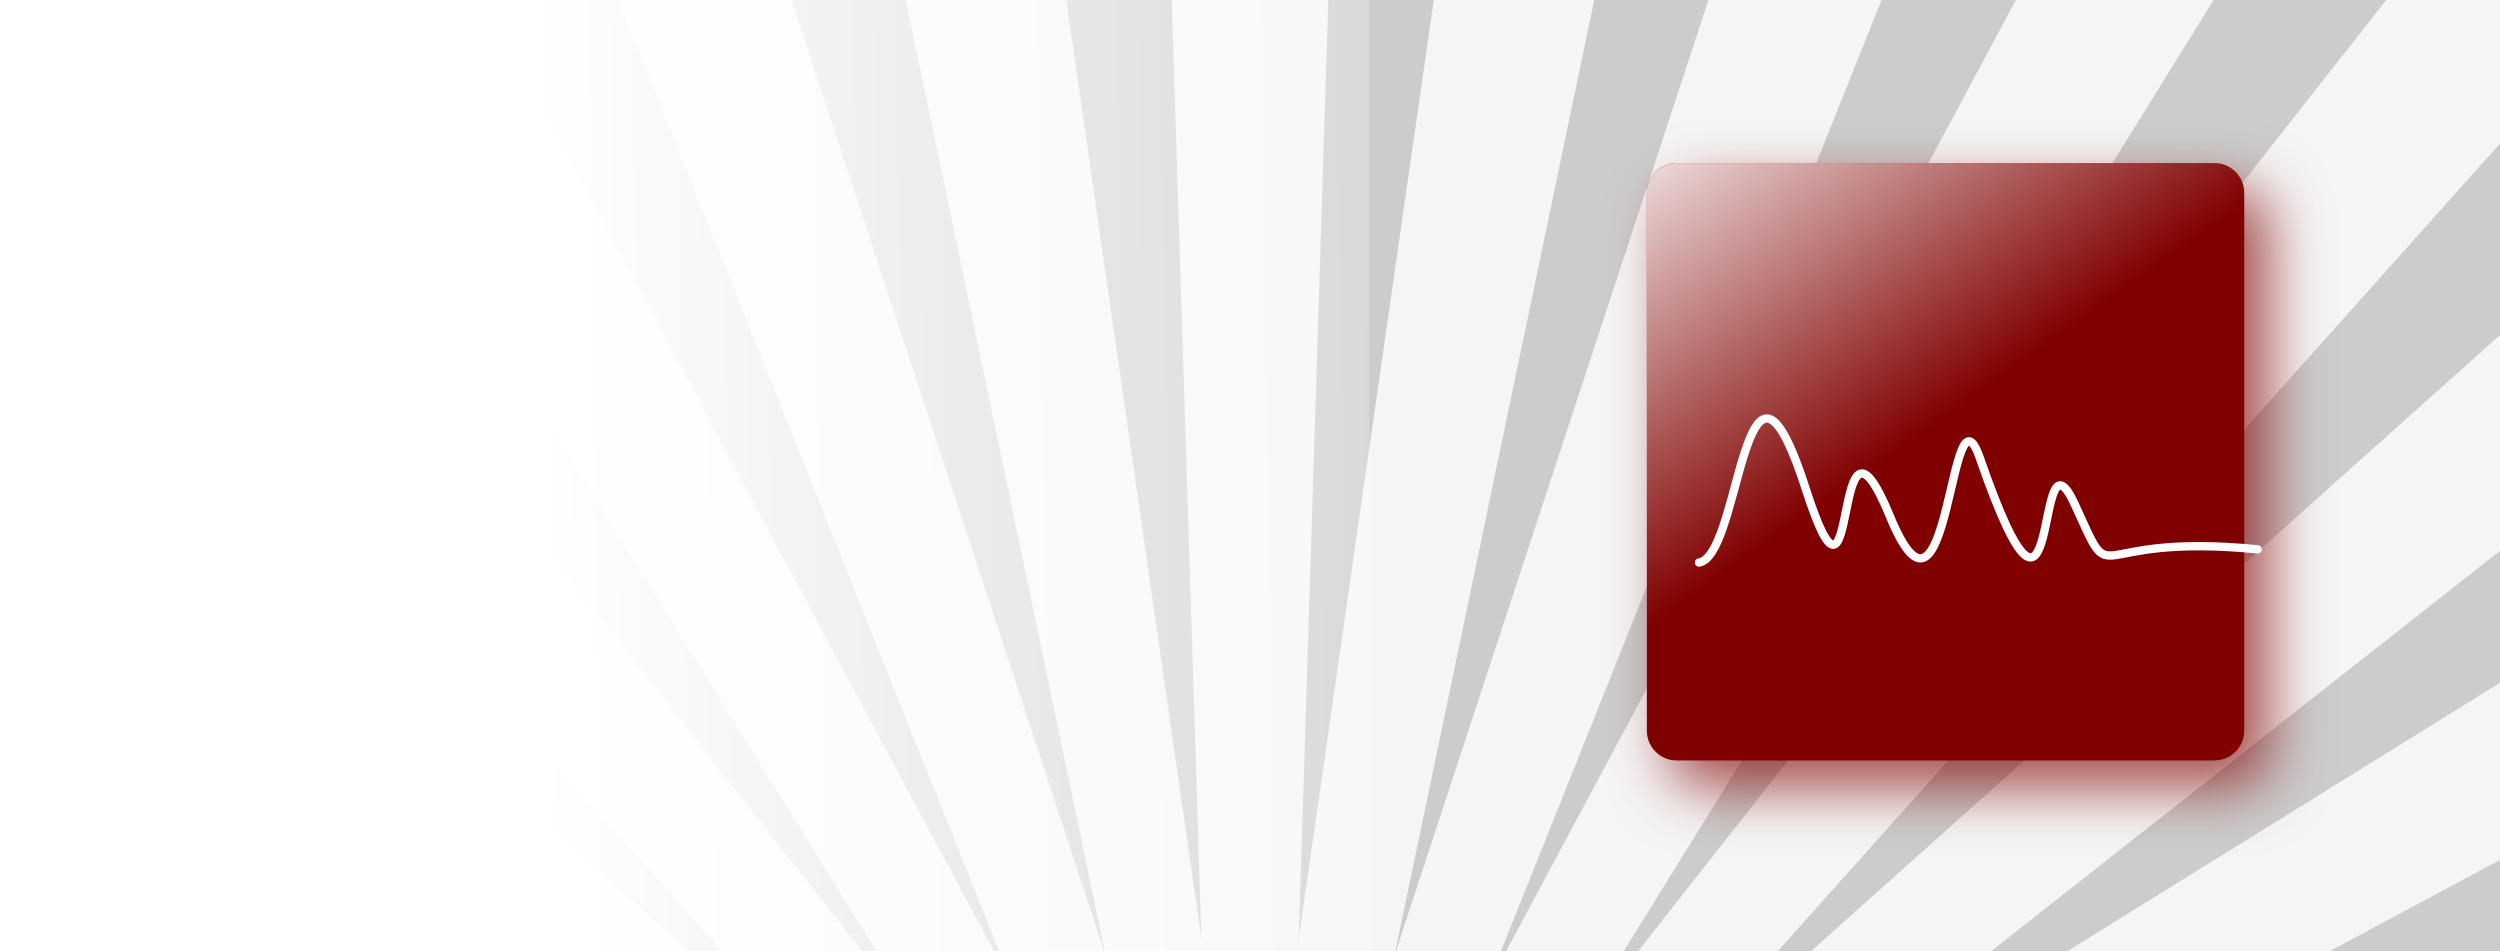
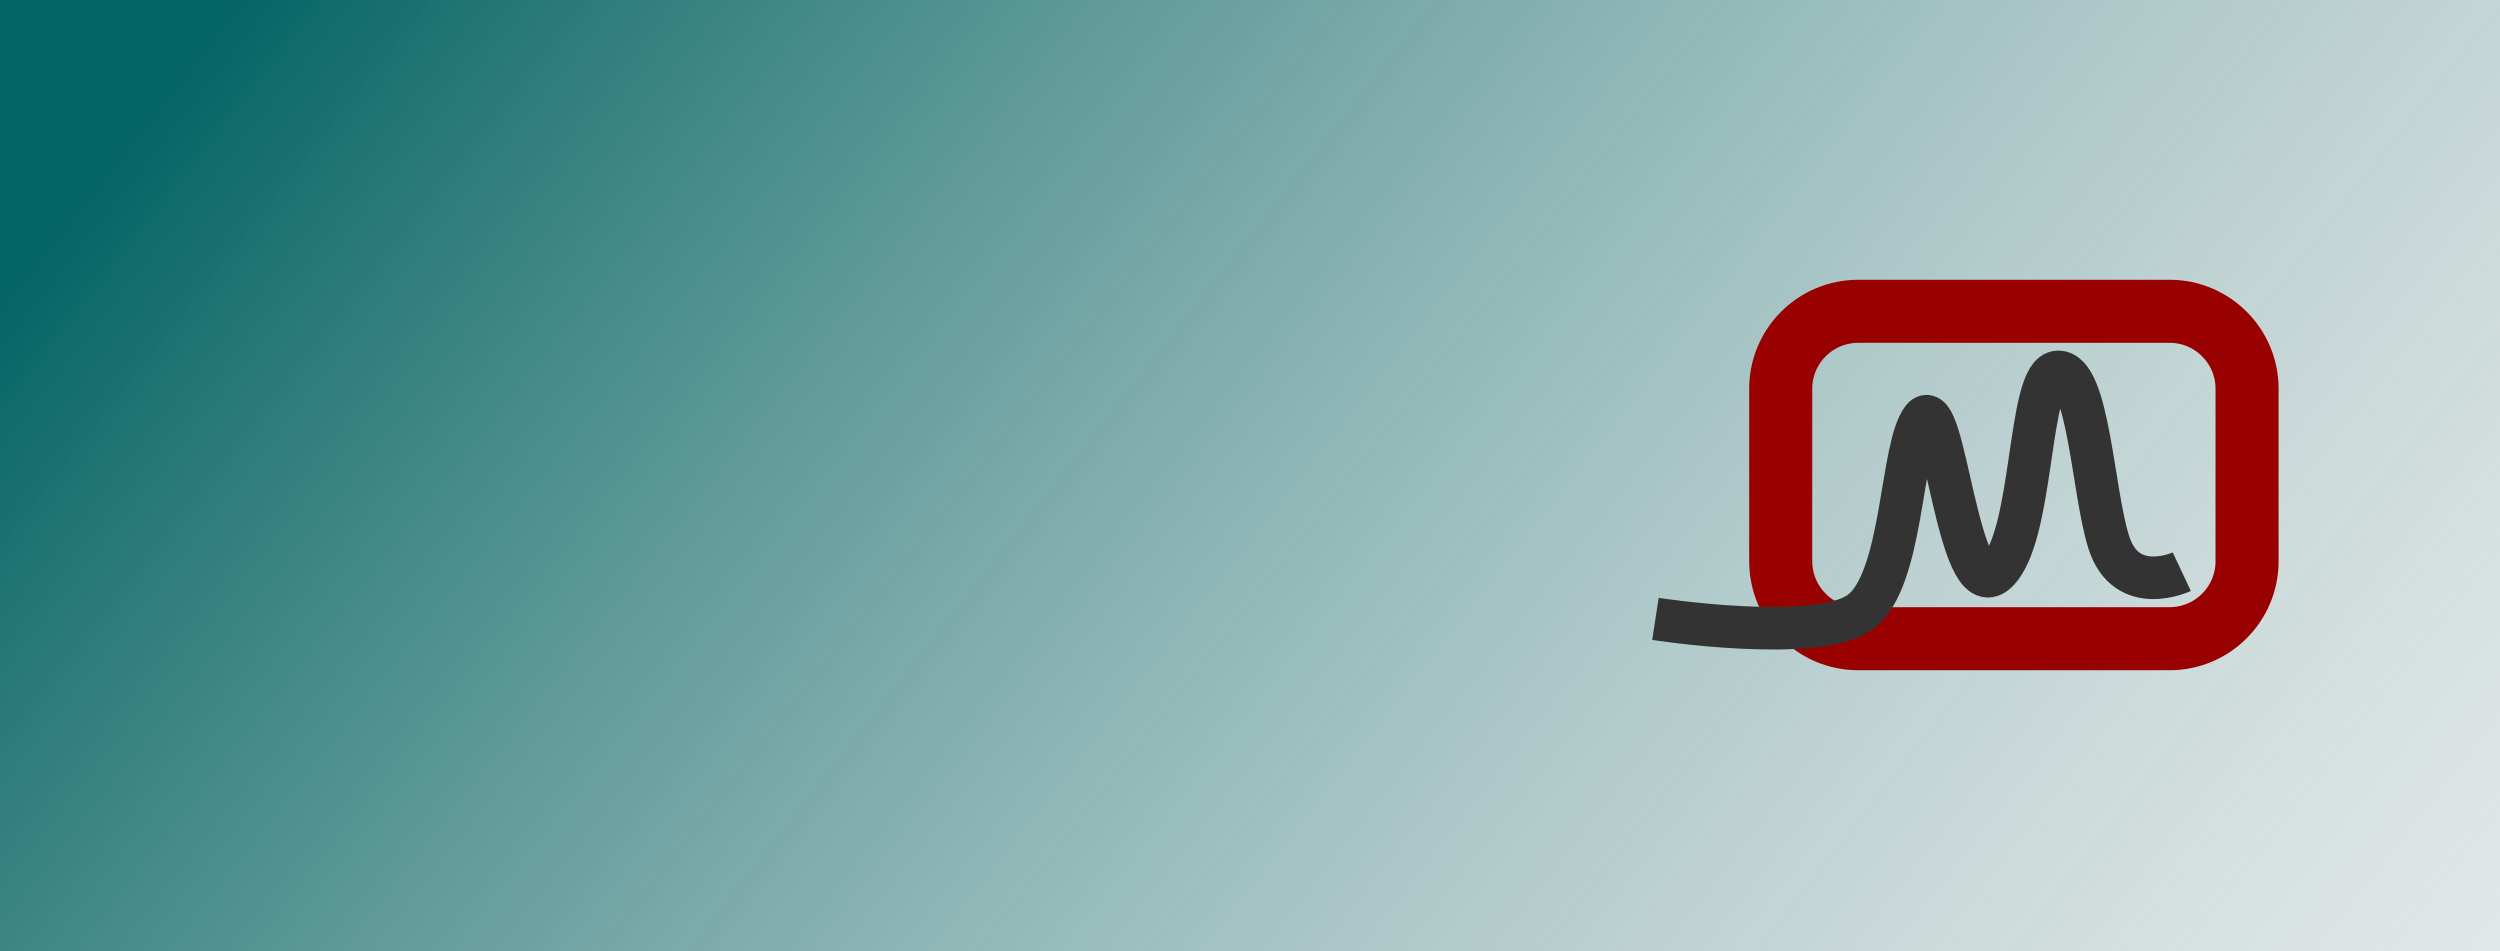
<svg xmlns="http://www.w3.org/2000/svg" xmlns:xlink="http://www.w3.org/1999/xlink" width="150" height="57" id="svg2" version="1.0">
  <defs id="defs4">
    <marker orient="auto" refY="0.0" refX="0.0" id="TriangleOutL" style="overflow:visible">
      <path id="path3404" d="M 5.77,0.0 L -2.88,5.0 L -2.88,-5.0 L 5.77,0.0 z " style="fill-rule:evenodd;stroke:#000000;stroke-width:1.0pt;marker-start:none" transform="scale(0.8)" />
    </marker>
    <marker orient="auto" refY="0.0" refX="0.0" id="Arrow2Lend" style="overflow:visible;">
      <path id="path3282" style="font-size:12.0;fill-rule:evenodd;stroke-width:0.625;stroke-linejoin:round;" d="M 8.719,4.034 L -2.207,0.016 L 8.719,-4.002 C 6.973,-1.63 6.983,1.616 8.719,4.034 z " transform="scale(1.1) rotate(180) translate(1,0)" />
    </marker>
    <marker orient="auto" refY="0.0" refX="0.0" id="Arrow1Lend" style="overflow:visible;">
      <path id="path3264" d="M 0.0,0.0 L 5.0,-5.0 L -12.5,0.0 L 5.0,5.0 L 0.0,0.0 z " style="fill-rule:evenodd;stroke:#000000;stroke-width:1.0pt;marker-start:none;" transform="scale(0.8) rotate(180) translate(12.5,0)" />
    </marker>
    <linearGradient id="linearGradient2476">
      <stop style="stop-color:#ffffff;stop-opacity:1;" offset="0" id="stop2478" />
      <stop style="stop-color:#ffffff;stop-opacity:0;" offset="1" id="stop2480" />
    </linearGradient>
    <linearGradient id="linearGradient3854">
      <stop style="stop-color:#eae0f2;stop-opacity:1;" offset="0" id="stop3856" />
      <stop style="stop-color:#ffffff;stop-opacity:0;" offset="1" id="stop3858" />
    </linearGradient>
    <linearGradient id="linearGradient3536">
      <stop style="stop-color:#ffffff;stop-opacity:1;" offset="0" id="stop3538" />
      <stop style="stop-color:#ffffff;stop-opacity:0;" offset="1" id="stop3540" />
    </linearGradient>
    <linearGradient id="linearGradient2420">
      <stop style="stop-color:#ff0000;stop-opacity:1;" offset="0" id="stop2422" />
      <stop style="stop-color:#ff0000;stop-opacity:0;" offset="1" id="stop2424" />
    </linearGradient>
    <linearGradient id="linearGradient2906">
      <stop style="stop-color:#ffffff;stop-opacity:0;" offset="0" id="stop2908" />
      <stop style="stop-color:#960000;stop-opacity:0;" offset="1" id="stop2910" />
    </linearGradient>
    <linearGradient id="linearGradient2896">
      <stop style="stop-color:#ffffff;stop-opacity:1;" offset="0" id="stop2898" />
      <stop style="stop-color:#640000;stop-opacity:0;" offset="1" id="stop2900" />
    </linearGradient>
    <linearGradient id="linearGradient2884">
      <stop style="stop-color:#ff0000;stop-opacity:1;" offset="0" id="stop2886" />
      <stop style="stop-color:#ffffff;stop-opacity:0;" offset="1" id="stop2888" />
    </linearGradient>
    <linearGradient xlink:href="#linearGradient2896" id="linearGradient2902" x1="241.152" y1="351.971" x2="461.037" y2="570.977" gradientUnits="userSpaceOnUse" />
    <linearGradient xlink:href="#linearGradient2906" id="linearGradient2912" x1="124.213" y1="396.949" x2="359.297" y2="730" gradientUnits="userSpaceOnUse" />
    <linearGradient xlink:href="#linearGradient2896" id="linearGradient3804" gradientUnits="userSpaceOnUse" x1="241.152" y1="351.971" x2="461.037" y2="570.977" />
    <linearGradient xlink:href="#linearGradient2906" id="linearGradient3806" gradientUnits="userSpaceOnUse" x1="124.213" y1="396.949" x2="359.297" y2="730" />
    <linearGradient xlink:href="#linearGradient2896" id="linearGradient3871" gradientUnits="userSpaceOnUse" x1="241.152" y1="351.971" x2="461.037" y2="570.977" />
    <linearGradient xlink:href="#linearGradient2906" id="linearGradient3873" gradientUnits="userSpaceOnUse" x1="124.213" y1="396.949" x2="359.297" y2="730" />
    <linearGradient xlink:href="#linearGradient2896" id="linearGradient3902" gradientUnits="userSpaceOnUse" x1="241.152" y1="351.971" x2="461.037" y2="570.977" />
    <linearGradient xlink:href="#linearGradient2906" id="linearGradient3904" gradientUnits="userSpaceOnUse" x1="124.213" y1="396.949" x2="359.297" y2="730" />
    <linearGradient xlink:href="#linearGradient2896" id="linearGradient3926" gradientUnits="userSpaceOnUse" x1="241.152" y1="351.971" x2="461.037" y2="570.977" />
    <linearGradient xlink:href="#linearGradient2906" id="linearGradient3928" gradientUnits="userSpaceOnUse" x1="124.213" y1="396.949" x2="359.297" y2="730" />
    <linearGradient xlink:href="#linearGradient2896" id="linearGradient2441" gradientUnits="userSpaceOnUse" gradientTransform="translate(1334.305,-165.3196)" x1="241.152" y1="351.971" x2="461.037" y2="570.977" />
    <linearGradient xlink:href="#linearGradient2420" id="linearGradient2426" x1="199.841" y1="449.7" x2="526.605" y2="710.723" gradientUnits="userSpaceOnUse" gradientTransform="translate(1331.045,-145.8062)" />
-     <filter id="filter3642" x="-0.12" width="1.24" y="-0.12" height="1.24">
-       <feGaussianBlur stdDeviation="20.707" id="feGaussianBlur3644" />
-     </filter>
    <linearGradient xlink:href="#linearGradient3536" id="linearGradient2448" gradientUnits="userSpaceOnUse" gradientTransform="matrix(0.4229018,0,0,0.4229018,76.75982,-209.1947)" x1="121.253" y1="531.369" x2="298.727" y2="781.866" />
    <linearGradient xlink:href="#linearGradient3536" id="linearGradient2452" gradientUnits="userSpaceOnUse" gradientTransform="matrix(0.4229018,0,0,0.4229018,76.75982,-209.1947)" x1="121.253" y1="531.369" x2="298.727" y2="781.866" />
    <linearGradient xlink:href="#linearGradient3536" id="linearGradient2480" gradientUnits="userSpaceOnUse" gradientTransform="matrix(0.4229018,0,0,0.4229018,76.75982,-209.1947)" x1="121.253" y1="531.369" x2="298.727" y2="781.866" />
    <linearGradient xlink:href="#linearGradient3536" id="linearGradient2514" gradientUnits="userSpaceOnUse" gradientTransform="matrix(0.4229018,0,0,0.4229018,76.75982,-209.1947)" x1="121.253" y1="531.369" x2="298.727" y2="781.866" />
    <linearGradient xlink:href="#linearGradient3536" id="linearGradient2523" gradientUnits="userSpaceOnUse" gradientTransform="matrix(0.4229018,0,0,0.4229018,76.75982,-209.1947)" x1="121.253" y1="531.369" x2="298.727" y2="781.866" />
    <linearGradient xlink:href="#linearGradient3536" id="linearGradient2572" gradientUnits="userSpaceOnUse" gradientTransform="matrix(0.4229018,0,0,0.4229018,76.75982,-209.1947)" x1="121.253" y1="531.369" x2="298.727" y2="781.866" />
    <linearGradient xlink:href="#linearGradient3536" id="linearGradient2606" gradientUnits="userSpaceOnUse" gradientTransform="matrix(0.4229018,0,0,0.4229018,76.75982,-209.1947)" x1="121.253" y1="531.369" x2="298.727" y2="781.866" />
    <linearGradient xlink:href="#linearGradient3536" id="linearGradient2464" gradientUnits="userSpaceOnUse" gradientTransform="matrix(0.1134161,0,0,0.1134161,20.6382,40.90846)" x1="121.253" y1="531.369" x2="298.727" y2="781.866" />
    <linearGradient xlink:href="#linearGradient2476" id="linearGradient2482" x1="-1.401" y1="26.655" x2="91.968" y2="25.722" gradientUnits="userSpaceOnUse" gradientTransform="matrix(0.7207455,0,0,0.5078582,33.37533,12.97874)" />
    <linearGradient xlink:href="#linearGradient3536" id="linearGradient2474" gradientUnits="userSpaceOnUse" gradientTransform="matrix(0.1110932,0,0,0.1110932,79.35442,-58.8965)" x1="121.253" y1="531.369" x2="298.727" y2="781.866" />
    <linearGradient xlink:href="#linearGradient3536" id="linearGradient2487" gradientUnits="userSpaceOnUse" gradientTransform="matrix(0.1110932,0,0,0.1110932,79.35442,-58.8965)" x1="121.253" y1="531.369" x2="298.727" y2="781.866" />
    <linearGradient xlink:href="#linearGradient3536" id="linearGradient2472" gradientUnits="userSpaceOnUse" gradientTransform="matrix(8.6549235e-2,0,0,8.6549235e-2,86.59433,-39.58786)" x1="121.253" y1="531.369" x2="298.727" y2="781.866" />
+     <linearGradient gradientTransform="matrix(0.6095417,0,0,1.163242,-13.30216,-35.39352)" y2="343.343" x2="569.528" y1="77.695" x1="27.625" gradientUnits="userSpaceOnUse" id="linearGradient4208" xlink:href="#linearGradient4158" />
+     <linearGradient id="linearGradient4158">
+       <stop style="stop-color:#056464;stop-opacity:1;" offset="0" id="stop4160" />
+       <stop style="stop-color:#ececec;stop-opacity:0;" offset="1" id="stop4162" />
+     </linearGradient>
+     <linearGradient y2="343.343" x2="569.528" y1="77.695" x1="27.625" gradientTransform="matrix(0.3559475,0,0,0.2218555,-5.978064,-4.223685)" gradientUnits="userSpaceOnUse" id="linearGradient3071" xlink:href="#linearGradient4158" />
  </defs>
  <g id="layer1">
-     <rect style="fill:#cccccc;fill-opacity:1;stroke:none;stroke-width:15.055;stroke-linecap:round;stroke-linejoin:round;stroke-miterlimit:4;stroke-dasharray:none;stroke-opacity:1" id="rect3659" width="163.573" height="79.115" x="-6.95" y="-8.961" ry="0" />
-     <g id="g3382" transform="matrix(0.5377429,0,0,0.5377429,-319.3961,-23.24629)" style="opacity:0.8;fill:#ffffff">
-       <path id="rect2423" d="M 781.973,205 L 971.961,198.994 L 971.961,220.995 L 781.973,215 L 781.973,205 z" style="fill:#ffffff;fill-opacity:1;stroke:none;stroke-width:8;stroke-linecap:round;stroke-linejoin:round;stroke-miterlimit:4;stroke-opacity:1" />
-       <path style="fill:#ffffff;fill-opacity:1;stroke:none;stroke-width:8;stroke-linecap:round;stroke-linejoin:round;stroke-miterlimit:4;stroke-opacity:1" d="M 781.973,205 L 971.961,198.994 L 971.961,220.995 L 781.973,215 L 781.973,205 z" id="path3208" />
-       <path id="path3346" d="M 780.368,196.646 L 966.427,157.74 L 970.248,179.407 L 782.105,206.494 L 780.368,196.646 z" style="fill:#ffffff;fill-opacity:1;stroke:none;stroke-width:8;stroke-linecap:round;stroke-linejoin:round;stroke-miterlimit:4;stroke-opacity:1" />
-       <path style="fill:#ffffff;fill-opacity:1;stroke:none;stroke-width:8;stroke-linecap:round;stroke-linejoin:round;stroke-miterlimit:4;stroke-opacity:1" d="M 777.337,188.698 L 953.813,118.074 L 961.338,138.749 L 780.757,198.095 L 777.337,188.698 z" id="path3348" />
-       <path id="path3350" d="M 772.972,181.397 L 934.504,81.202 L 945.504,100.255 L 777.972,190.057 L 772.972,181.397 z" style="fill:#ffffff;fill-opacity:1;stroke:none;stroke-width:8;stroke-linecap:round;stroke-linejoin:round;stroke-miterlimit:4;stroke-opacity:1" />
-       <path style="fill:#ffffff;fill-opacity:1;stroke:none;stroke-width:8;stroke-linecap:round;stroke-linejoin:round;stroke-miterlimit:4;stroke-opacity:1" d="M 767.405,174.965 L 909.084,48.242 L 923.226,65.096 L 773.833,182.625 L 767.405,174.965 z" id="path3352" />
-       <path id="path3354" d="M 760.806,169.597 L 878.327,20.197 L 895.181,34.339 L 768.467,176.025 L 760.806,169.597 z" style="fill:#ffffff;fill-opacity:1;stroke:none;stroke-width:8;stroke-linecap:round;stroke-linejoin:round;stroke-miterlimit:4;stroke-opacity:1" />
-       <path style="fill:#ffffff;fill-opacity:1;stroke:none;stroke-width:8;stroke-linecap:round;stroke-linejoin:round;stroke-miterlimit:4;stroke-opacity:1" d="M 753.375,165.457 L 843.168,-2.081 L 862.222,8.92 L 762.036,170.457 L 753.375,165.457 z" id="path3356" />
-       <path id="path3358" d="M 745.338,162.67 L 804.674,-17.915 L 825.349,-10.39 L 754.735,166.09 L 745.338,162.67 z" style="fill:#ffffff;fill-opacity:1;stroke:none;stroke-width:8;stroke-linecap:round;stroke-linejoin:round;stroke-miterlimit:4;stroke-opacity:1" />
-       <path style="fill:#ffffff;fill-opacity:1;stroke:none;stroke-width:8;stroke-linecap:round;stroke-linejoin:round;stroke-miterlimit:4;stroke-opacity:1" d="M 736.94,161.321 L 764.016,-26.824 L 785.683,-23.004 L 746.788,163.057 L 736.94,161.321 z" id="path3360" />
-       <path id="path3362" d="M 728.434,161.451 L 722.428,-28.538 L 744.429,-28.538 L 738.434,161.451 L 728.434,161.451 z" style="fill:#ffffff;fill-opacity:1;stroke:none;stroke-width:8;stroke-linecap:round;stroke-linejoin:round;stroke-miterlimit:4;stroke-opacity:1" />
-       <path style="fill:#ffffff;fill-opacity:1;stroke:none;stroke-width:8;stroke-linecap:round;stroke-linejoin:round;stroke-miterlimit:4;stroke-opacity:1" d="M 720.081,163.055 L 681.175,-23.004 L 702.842,-26.824 L 729.929,161.319 L 720.081,163.055 z" id="path3364" />
-       <path id="path3366" d="M 712.132,166.086 L 641.509,-10.39 L 662.183,-17.915 L 721.529,162.666 L 712.132,166.086 z" style="fill:#ffffff;fill-opacity:1;stroke:none;stroke-width:8;stroke-linecap:round;stroke-linejoin:round;stroke-miterlimit:4;stroke-opacity:1" />
-       <path style="fill:#ffffff;fill-opacity:1;stroke:none;stroke-width:8;stroke-linecap:round;stroke-linejoin:round;stroke-miterlimit:4;stroke-opacity:1" d="M 704.831,170.451 L 604.636,8.92 L 623.689,-2.081 L 713.492,165.451 L 704.831,170.451 z" id="path3368" />
-       <path id="path3370" d="M 698.399,176.018 L 571.676,34.339 L 588.53,20.197 L 706.06,169.59 L 698.399,176.018 z" style="fill:#ffffff;fill-opacity:1;stroke:none;stroke-width:8;stroke-linecap:round;stroke-linejoin:round;stroke-miterlimit:4;stroke-opacity:1" />
-       <path style="fill:#ffffff;fill-opacity:1;stroke:none;stroke-width:8;stroke-linecap:round;stroke-linejoin:round;stroke-miterlimit:4;stroke-opacity:1" d="M 693.031,182.617 L 543.631,65.096 L 557.773,48.242 L 699.459,174.957 L 693.031,182.617 z" id="path3372" />
-       <path id="path3374" d="M 688.891,190.048 L 521.353,100.255 L 532.354,81.202 L 693.891,181.388 L 688.891,190.048 z" style="fill:#ffffff;fill-opacity:1;stroke:none;stroke-width:8;stroke-linecap:round;stroke-linejoin:round;stroke-miterlimit:4;stroke-opacity:1" />
-       <path style="fill:#ffffff;fill-opacity:1;stroke:none;stroke-width:8;stroke-linecap:round;stroke-linejoin:round;stroke-miterlimit:4;stroke-opacity:1" d="M 686.104,198.085 L 505.519,138.749 L 513.044,118.074 L 689.524,188.688 L 686.104,198.085 z" id="path3376" />
-       <path id="path3378" d="M 684.755,206.484 L 496.61,179.407 L 500.43,157.74 L 686.491,196.636 L 684.755,206.484 z" style="fill:#ffffff;fill-opacity:1;stroke:none;stroke-width:8;stroke-linecap:round;stroke-linejoin:round;stroke-miterlimit:4;stroke-opacity:1" />
-       <path style="fill:#ffffff;fill-opacity:1;stroke:none;stroke-width:8;stroke-linecap:round;stroke-linejoin:round;stroke-miterlimit:4;stroke-opacity:1" d="M 684.885,214.989 L 494.896,220.995 L 494.896,198.994 L 684.885,204.989 L 684.885,214.989 z" id="path3380" />
+     <rect style="fill:url(#linearGradient3071);fill-opacity:1;stroke:none" id="rect3659" width="167.295" height="67.605" x="-8.648" y="-5.302" ry="0" />
+     <g transform="matrix(0.330192,0,0,0.330192,96.24938,-47.77434)" id="g3069">
+       <rect ry="14.078" y="201.254" x="32.083" height="59.492" width="84.74" style="fill:none;stroke:#990000;stroke-width:11.458;stroke-miterlimit:4;stroke-opacity:1;stroke-dasharray:none" id="rect3788-5" />
+       <path id="path3761-5" d="m 9.317,257.151 c 0,0 29.276,4.529 37.2,-1.225 7.923,-5.754 7.277,-29.934 11.327,-35.136 4.05,-5.202 6.387,34.277 13.409,27.911 7.022,-6.367 5.597,-36.264 11.198,-36.436 5.601,-0.172 6.306,21.766 9.253,30.988 3.207,10.038 13.261,5.317 13.261,5.317" style="fill:none;stroke:#333333;stroke-width:7.738;stroke-linecap:butt;stroke-linejoin:miter;stroke-miterlimit:4;stroke-opacity:1;stroke-dasharray:none" />
    </g>
-     <rect ry="1.786" y="9.783" x="98.811" height="35.843" width="35.843" id="rect3496" style="fill:#800000;fill-opacity:1;stroke:none;stroke-width:2.5;stroke-linecap:round;stroke-linejoin:round;stroke-miterlimit:4;stroke-dasharray:none;stroke-opacity:1" />
-     <rect style="opacity:0.7;fill:#800000;fill-opacity:1;stroke:none;stroke-width:2.5;stroke-linecap:round;stroke-linejoin:round;stroke-miterlimit:4;stroke-dasharray:none;stroke-opacity:1;filter:url(#filter3642)" id="rect3548" width="414.133" height="414.133" x="75.651" y="543.172" ry="20.636" transform="matrix(8.6549235e-2,0,0,8.6549235e-2,93.68696,-35.63754)" />
-     <rect style="fill:url(#linearGradient2472);fill-opacity:1;stroke:none;stroke-width:2.5;stroke-linecap:round;stroke-linejoin:round;stroke-miterlimit:4;stroke-dasharray:none;stroke-opacity:1" id="rect3534" width="35.843" height="35.843" x="98.811" y="9.783" ry="1.786" />
-     <path style="fill:none;fill-rule:evenodd;stroke:#ffffff;stroke-width:0.5;stroke-linecap:round;stroke-linejoin:round;stroke-miterlimit:4;stroke-dasharray:none;stroke-opacity:1" d="M 101.94,33.752 C 102.226,33.71 102.485,33.471 102.725,33.099 C 104.544,30.281 105.055,19.111 108.35,29.346 C 111.645,39.581 109.782,22.186 113.398,30.984 C 117.02,39.8 116.961,22.21 118.792,27.485 C 123.836,42.013 121.939,24.69 124.492,30.274 C 127.026,35.816 124.834,31.917 135.457,32.959" id="path3504" />
-     <rect style="opacity:1;fill:url(#linearGradient2482);fill-opacity:1;stroke:none;stroke-width:1.748;stroke-linecap:round;stroke-linejoin:round;stroke-miterlimit:4;stroke-dasharray:none;stroke-opacity:1" id="rect2474" width="99.596" height="65.911" x="-17.432" y="-5.017" />
  </g>
</svg>
